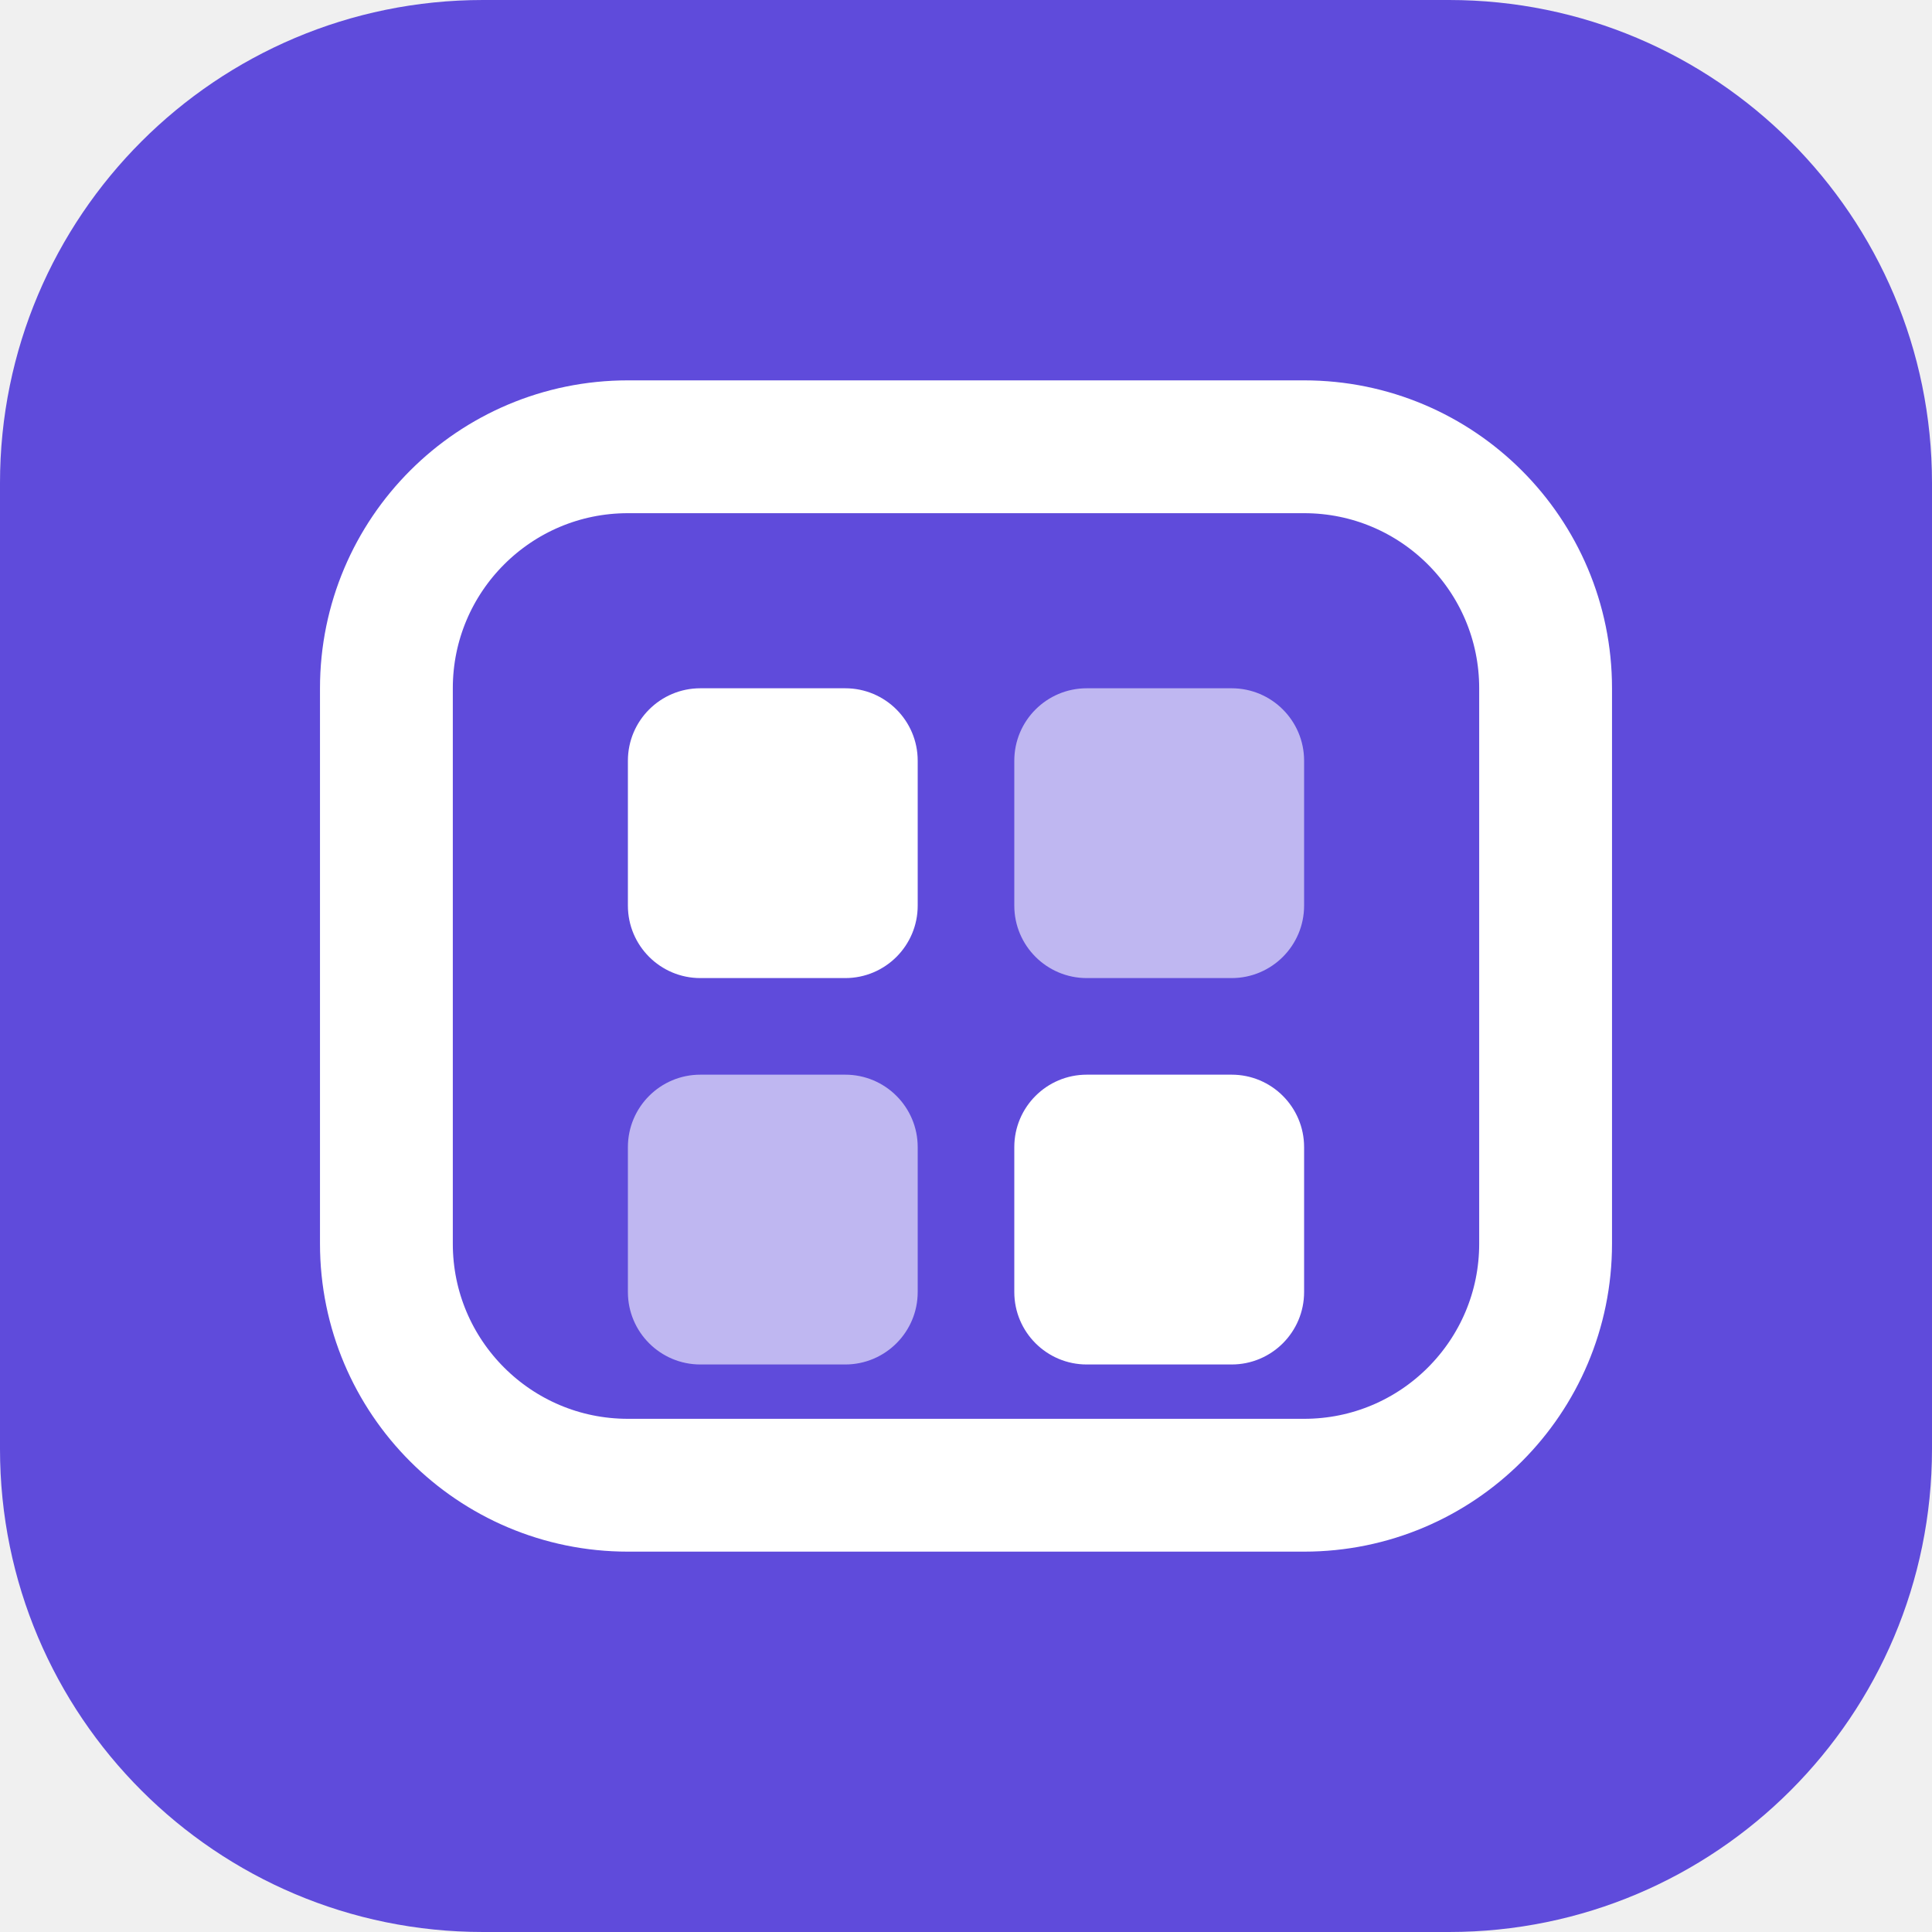
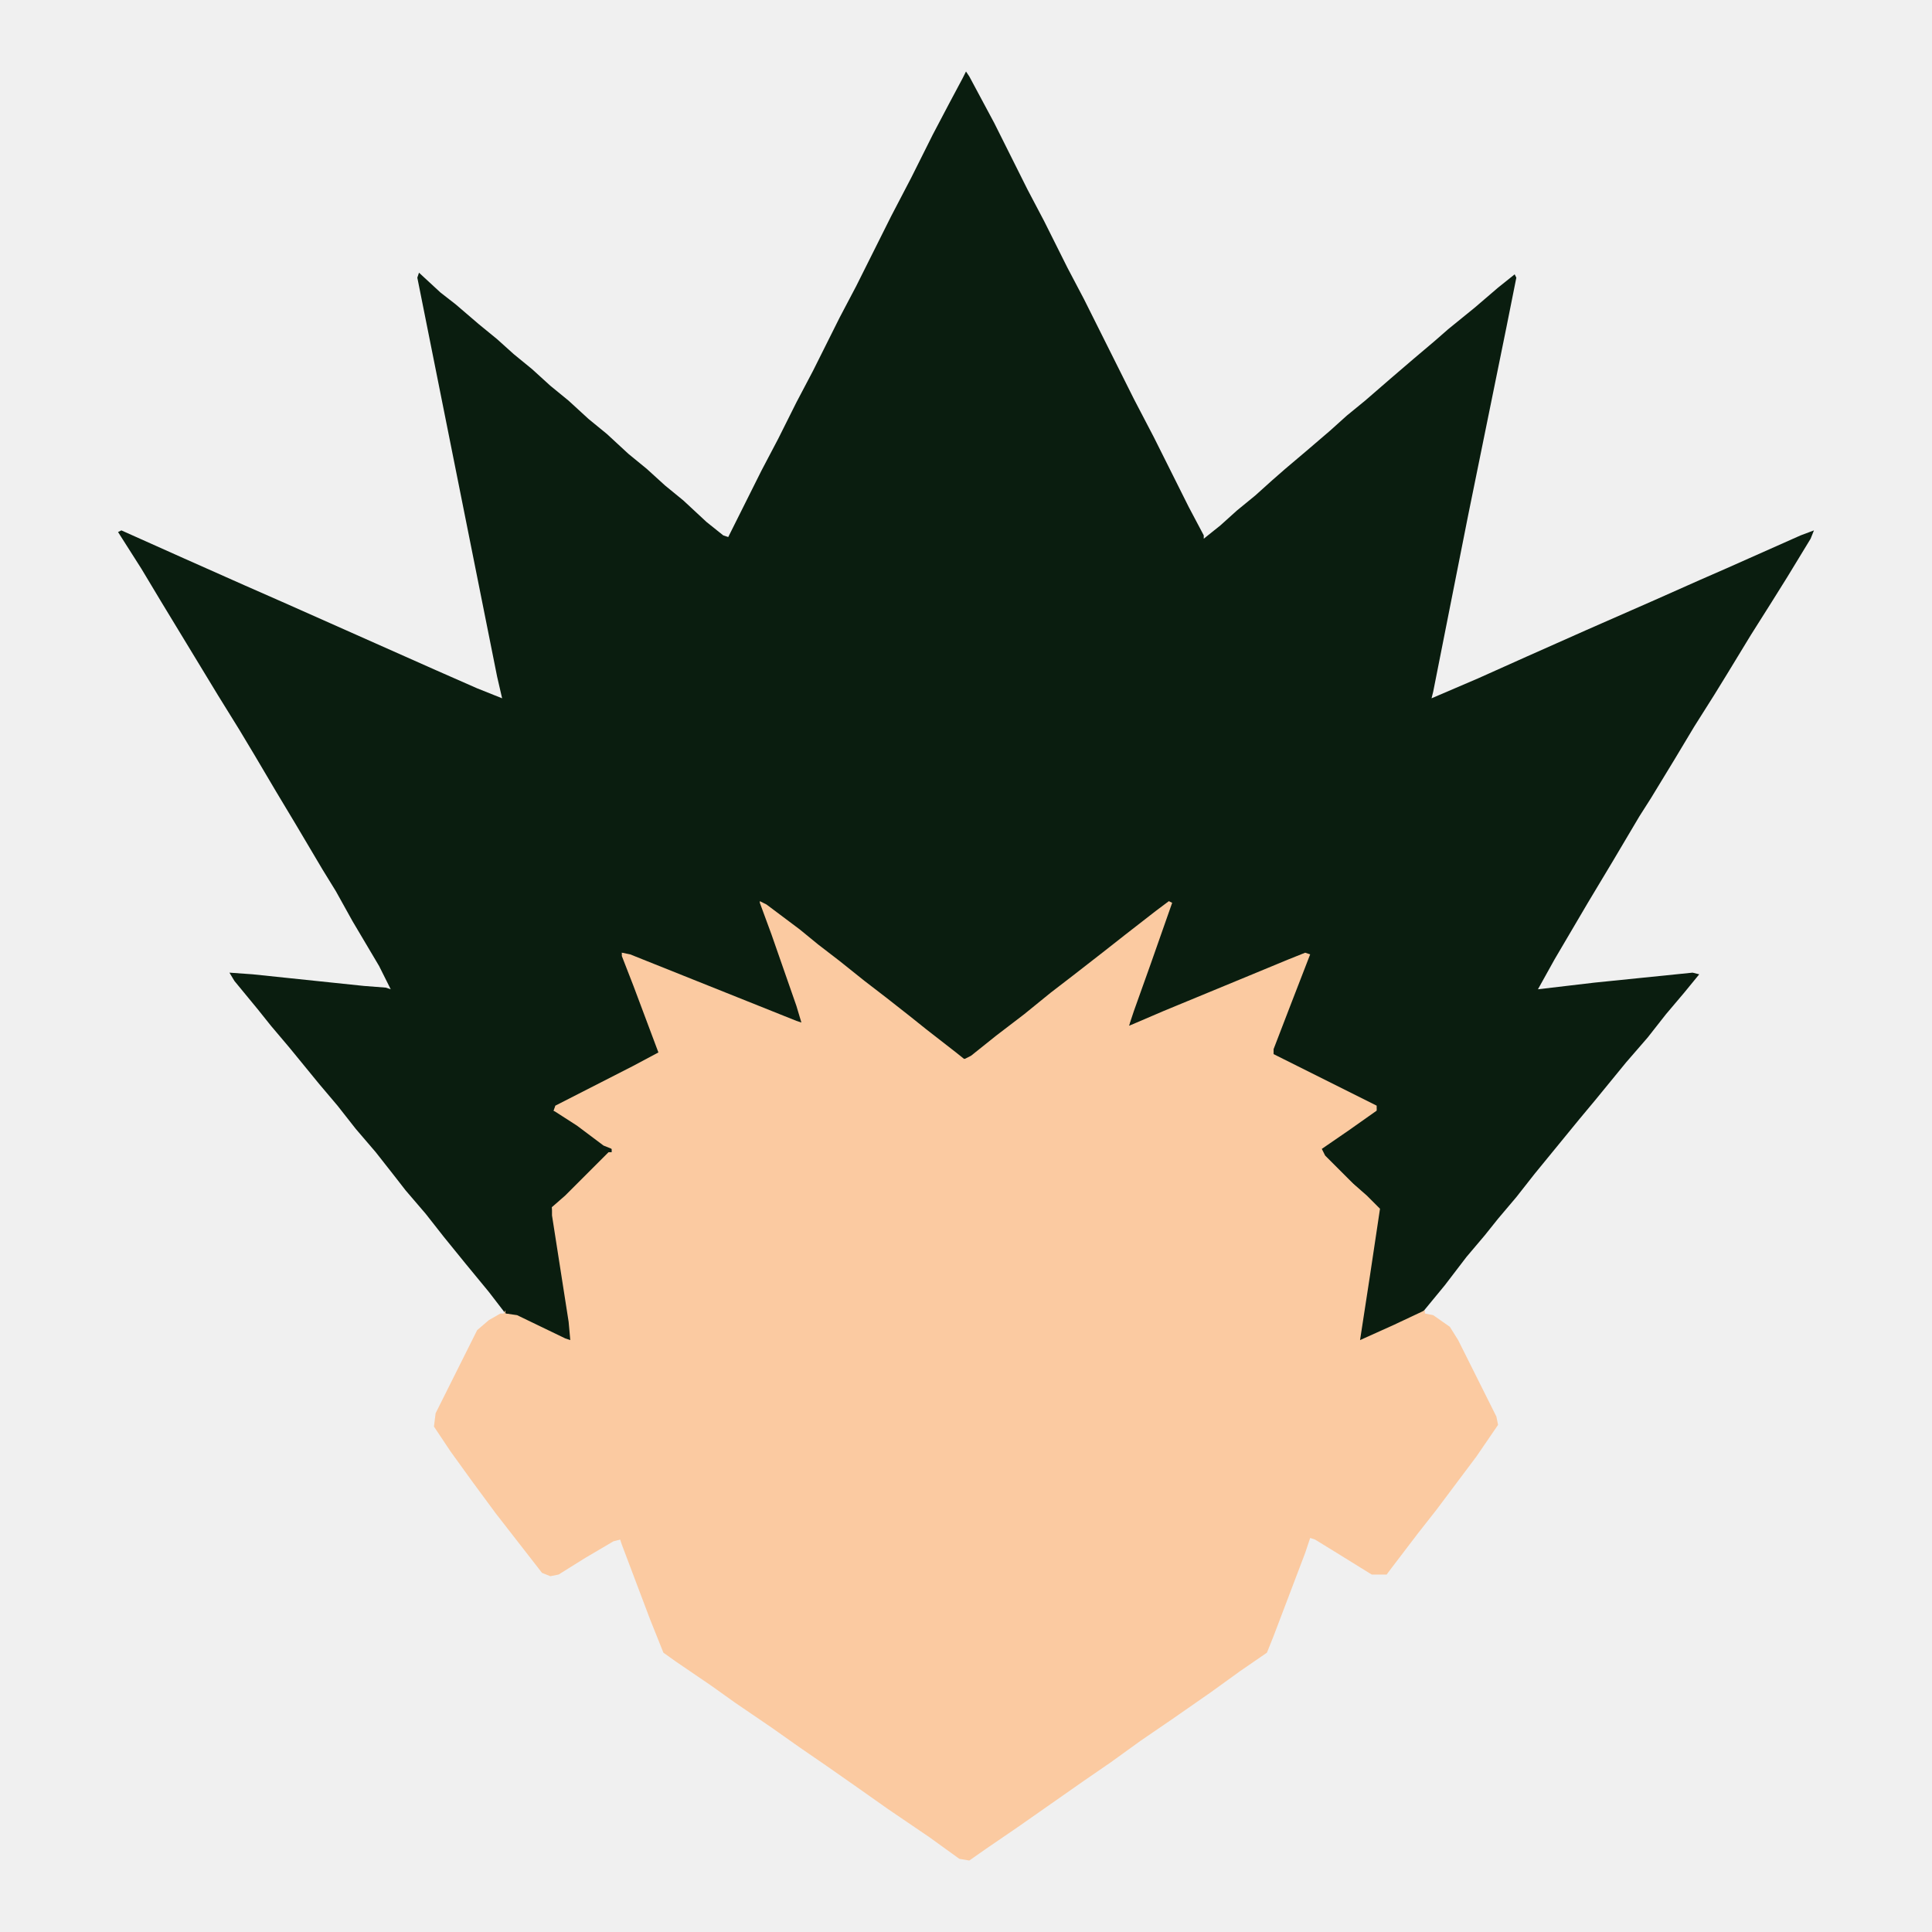
- <svg xmlns="http://www.w3.org/2000/svg" viewBox="0 0 32 32" width="32" height="32" role="img" aria-label="GPUIxUI">
-   <rect width="32" height="32" rx="8" fill="#5F4BDB" />
-   <rect x="6.4" y="7.4" width="19.2" height="17.2" rx="4" fill="none" stroke="#fff" stroke-width="2.2" />
-   <rect x="10.4" y="11.4" width="4.8" height="4.8" rx="1.2" fill="#fff" />
-   <rect x="16.8" y="11.4" width="4.8" height="4.8" rx="1.2" fill="#fff" opacity=".6" />
-   <rect x="10.4" y="17.8" width="4.8" height="4.8" rx="1.2" fill="#fff" opacity=".6" />
-   <rect x="16.8" y="17.8" width="4.8" height="4.8" rx="1.2" fill="#fff" />
+ <svg xmlns="http://www.w3.org/2000/svg" viewBox="46 46 1162 1162" role="img" aria-label="GPUIxUI">
+   <path d="M0,0 L2,3 L17,31 L25,47 L37,71 L47,90 L61,118 L71,137 L93,181 L101,197 L113,220 L126,246 L134,262 L143,279 L143,281 L153,273 L163,264 L174,255 L184,246 L192,239 L205,228 L219,216 L229,207 L240,198 L255,185 L269,173 L282,162 L290,155 L306,142 L320,130 L330,122 L331,124 L325,154 L302,267 L281,373 L280,377 L308,365 L337,352 L373,336 L414,318 L441,306 L457,299 L502,279 L510,276 L508,281 L494,304 L484,320 L472,339 L458,362 L450,375 L438,394 L426,414 L412,437 L405,448 L389,475 L374,500 L364,517 L354,534 L344,552 L378,548 L437,542 L441,543 L432,554 L421,567 L410,581 L397,596 L388,607 L379,618 L369,630 L360,641 L351,652 L342,663 L331,677 L320,690 L312,700 L301,713 L288,730 L274,747 L238,764 L236,763 L246,698 L248,684 L235,671 L227,664 L213,650 L214,647 L233,634 L247,624 L243,621 L185,592 L184,588 L195,559 L206,531 L197,534 L177,542 L141,557 L102,573 L98,574 L100,565 L115,523 L123,500 L117,504 L104,514 L90,525 L72,539 L54,553 L40,564 L26,575 L12,586 L2,594 L-2,594 L-16,583 L-26,575 L-44,561 L-58,550 L-72,539 L-86,528 L-99,518 L-117,504 L-123,500 L-107,545 L-98,570 L-99,573 L-130,561 L-157,550 L-207,530 L-195,561 L-184,590 L-188,593 L-228,613 L-247,623 L-248,625 L-243,627 L-229,637 L-213,648 L-213,650 L-221,657 L-247,683 L-249,683 L-237,758 L-237,764 L-247,760 L-273,748 L-277,747 L-287,734 L-301,717 L-314,701 L-325,687 L-337,673 L-344,664 L-355,650 L-367,636 L-378,622 L-389,609 L-398,598 L-407,587 L-418,574 L-426,564 L-440,547 L-443,542 L-429,543 L-362,550 L-349,551 L-346,552 L-353,538 L-369,511 L-379,493 L-387,480 L-403,453 L-415,433 L-428,411 L-437,396 L-450,375 L-467,347 L-484,319 L-496,299 L-510,277 L-508,276 L-470,293 L-434,309 L-409,320 L-382,332 L-355,344 L-319,360 L-294,371 L-279,377 L-282,364 L-290,324 L-310,224 L-330,124 L-329,121 L-316,133 L-307,140 L-293,152 L-282,161 L-272,170 L-261,179 L-250,189 L-239,198 L-227,209 L-216,218 L-203,230 L-192,239 L-181,249 L-170,258 L-156,271 L-146,279 L-143,280 L-135,264 L-123,240 L-113,221 L-102,199 L-92,180 L-76,148 L-66,129 L-53,103 L-45,87 L-33,64 L-20,38 L-10,19 L-2,4 Z " fill="#0A1D0F" transform="translate(627,89)" />
+   <path d="M0,0 L4,2 L24,17 L35,26 L48,36 L63,48 L76,58 L90,69 L100,77 L118,91 L123,95 L127,93 L142,81 L159,68 L175,55 L188,45 L206,31 L220,20 L238,6 L246,0 L248,1 L235,38 L225,66 L222,75 L243,66 L289,47 L318,35 L328,31 L331,32 L319,63 L309,89 L309,92 L371,123 L371,126 L354,138 L338,149 L340,153 L357,170 L365,177 L373,185 L367,225 L361,264 L381,255 L398,247 L400,246 L400,248 L405,249 L415,256 L420,264 L443,310 L444,315 L431,334 L419,350 L407,366 L396,380 L380,401 L377,405 L368,405 L347,392 L334,384 L331,383 L328,392 L309,442 L305,452 L289,463 L271,476 L248,492 L229,505 L211,518 L195,529 L175,543 L155,557 L136,570 L126,577 L120,576 L102,563 L77,546 L60,534 L40,520 L24,509 L7,497 L-15,482 L-29,472 L-51,457 L-58,452 L-66,432 L-83,387 L-84,384 L-88,385 L-105,395 L-121,405 L-126,406 L-131,404 L-145,386 L-159,368 L-173,349 L-186,331 L-196,316 L-195,308 L-170,258 L-163,252 L-156,248 L-154,248 L-153,246 L-153,248 L-146,249 L-117,263 L-114,264 L-115,253 L-125,189 L-125,184 L-117,177 L-91,151 L-89,151 L-89,149 L-94,147 L-110,135 L-124,126 L-123,123 L-76,99 L-61,91 L-76,51 L-83,33 L-83,31 L-78,32 L-38,48 L-8,60 L22,72 L25,73 L22,63 L7,20 L0,1 Z " fill="#FBCAA1" transform="translate(503,588)" />
</svg>
